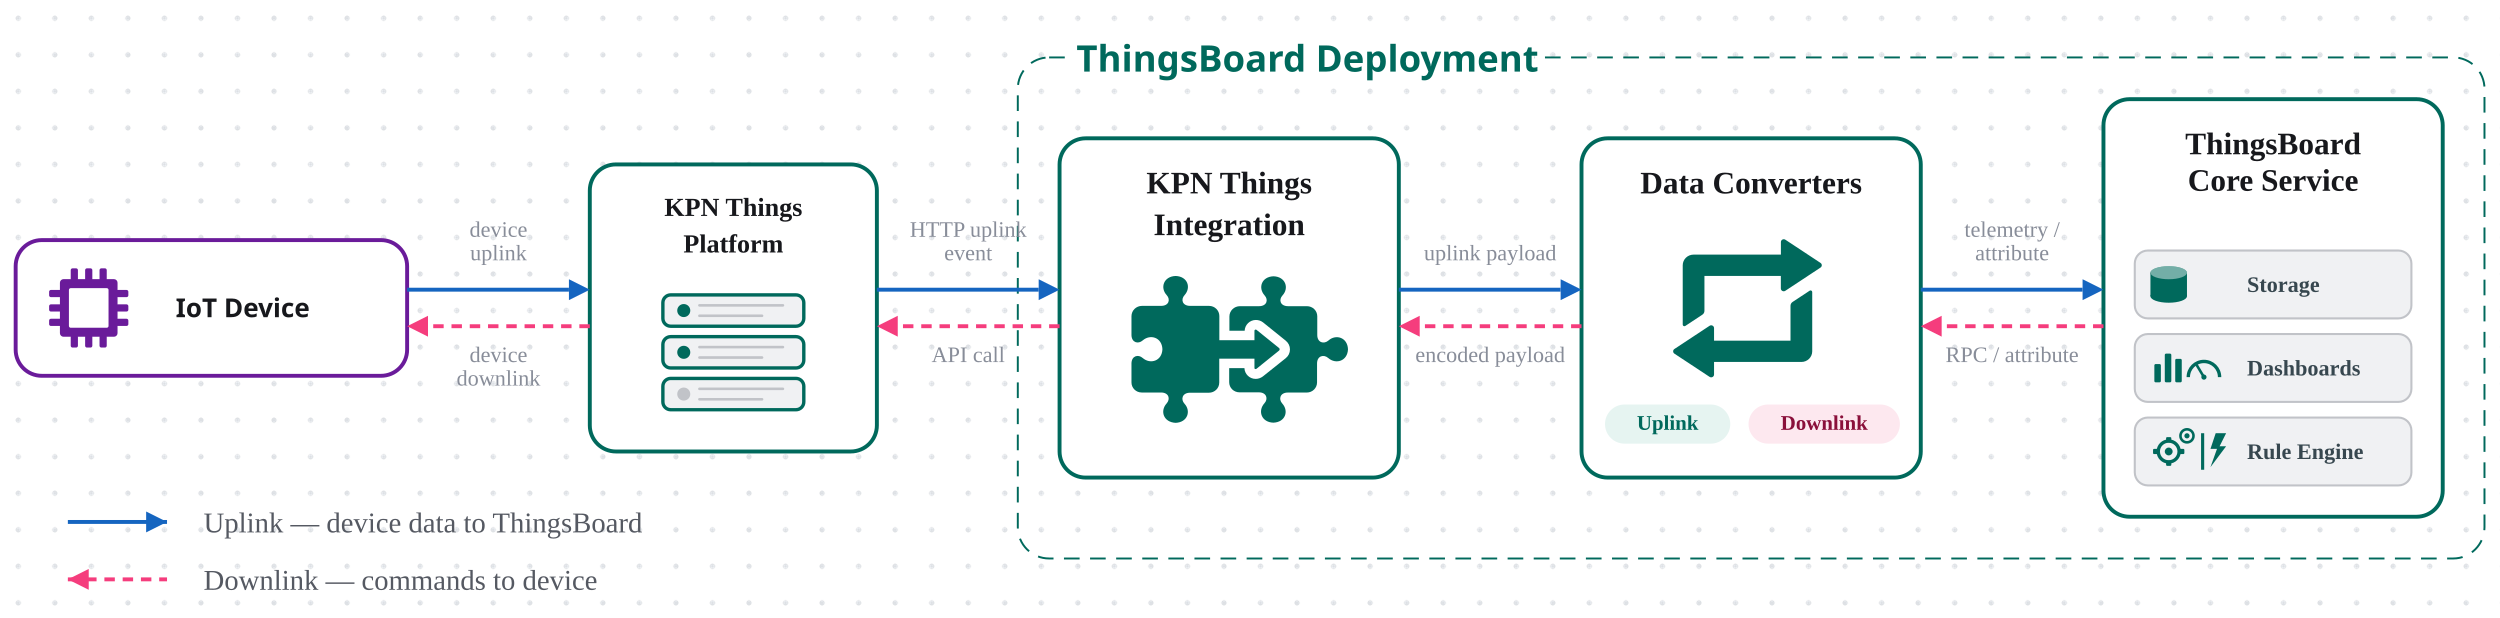
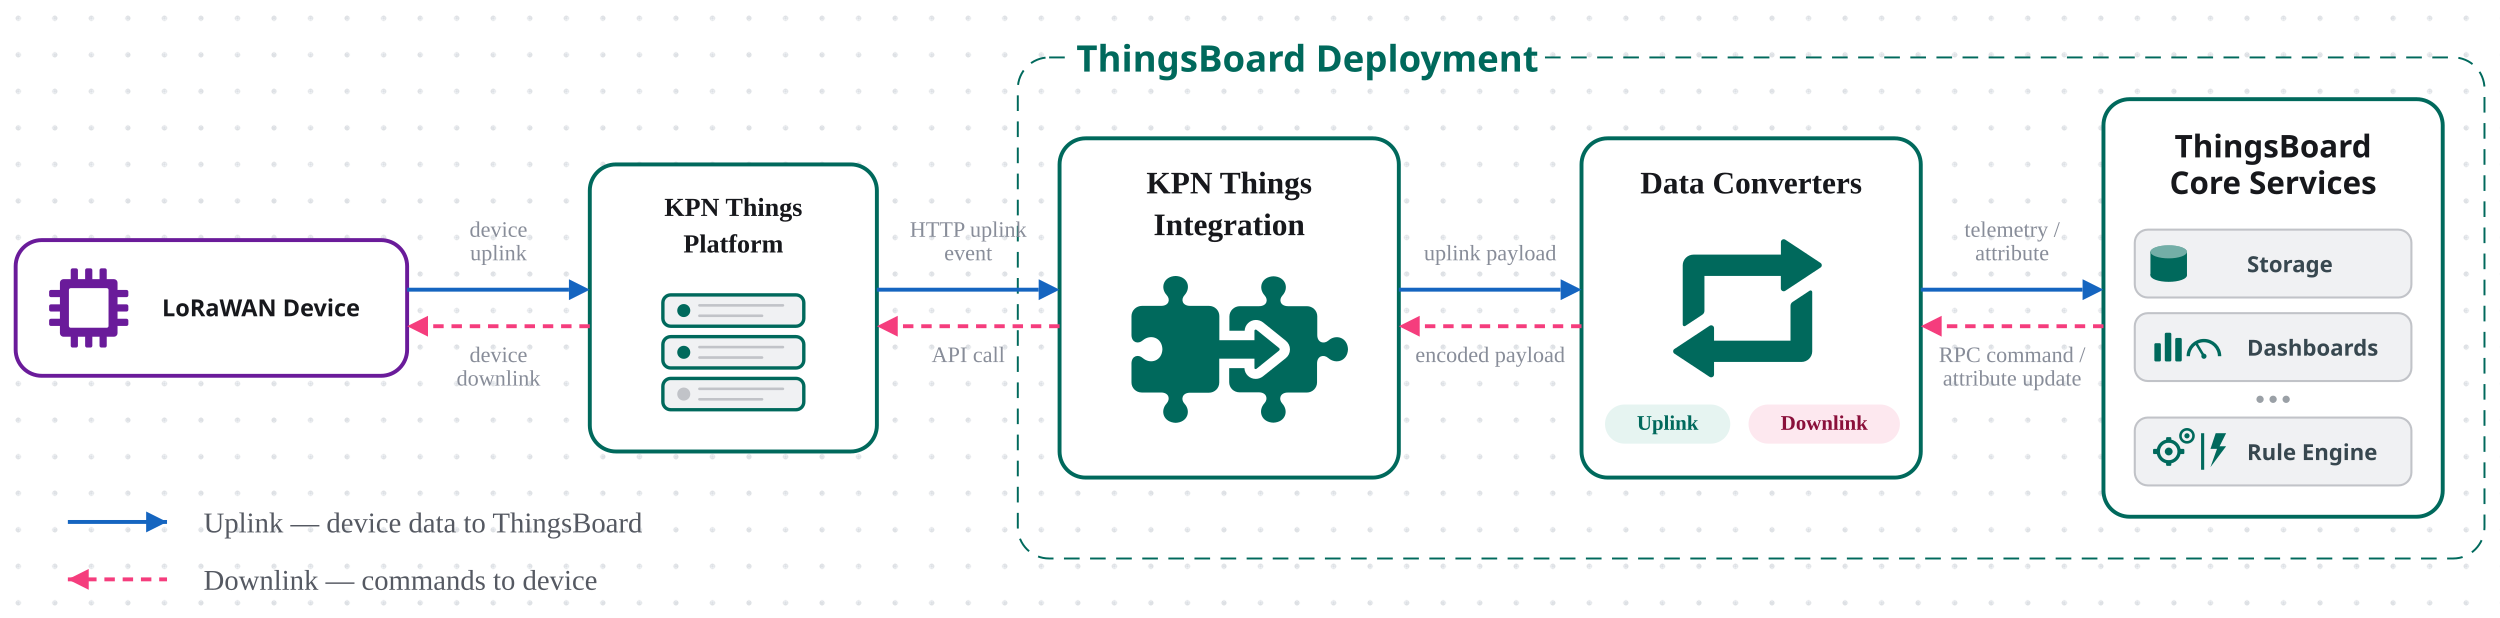
<svg xmlns="http://www.w3.org/2000/svg" viewBox="0 0 1400 346" width="1400">
  <defs>
    <pattern id="dots" x="0" y="0" width="14" height="14" patternUnits="userSpaceOnUse">
      <circle cx="7" cy="7" r="1" fill="#dde0e4" />
    </pattern>
    <clipPath id="clip0">
      <path fill="#fff" d="M0 0h1400v346H0z" />
    </clipPath>
    <marker id="arrow" viewBox="0 0 10 10" refX="8" refY="5" markerWidth="6" markerHeight="6" orient="auto-start-reverse">
      <path d="M2 1L8 5L2 9" fill="none" stroke="context-stroke" stroke-width="1.5" stroke-linecap="round" stroke-linejoin="round" />
    </marker>
  </defs>
  <g clip-path="url(#clip0)" transform="scale(1.461461)">
    <path fill="#fff" d="M0 0h958v237H0z" />
    <rect width="958" height="237" fill="url(#dots)" />
    <g transform="translate(0,33)">
      <rect x="390" y="-11" width="562" height="192" rx="12" fill="none" stroke="#00695c" stroke-width="0.75" stroke-dasharray="6,4" />
      <rect x="410" y="-18" width="178" height="14" fill="#fff" />
      <text x="501" y="-11" text-anchor="middle" font-family="system-ui,sans-serif" font-size="14" fill="#00695c" font-weight="600" dominant-baseline="central">ThingsBoard Deployment</text>
      <rect x="6" y="59" width="150" height="52" rx="10" fill="#fff" stroke="#6a1b9a" stroke-width="1.5" />
      <g transform="translate(13.3,64.3) scale(0.69)" fill="#6a1b9a">
        <rect x="14" y="14" width="32" height="32" rx="2" fill="#6a1b9a" />
        <rect x="19" y="19" width="22" height="22" rx="1" fill="#fff" />
        <rect x="20" y="8" width="4" height="7" rx="1" />
        <rect x="28" y="8" width="4" height="7" rx="1" />
        <rect x="36" y="8" width="4" height="7" rx="1" />
        <rect x="20" y="45" width="4" height="7" rx="1" />
        <rect x="28" y="45" width="4" height="7" rx="1" />
        <rect x="36" y="45" width="4" height="7" rx="1" />
        <rect x="8" y="20" width="7" height="4" rx="1" />
        <rect x="8" y="28" width="7" height="4" rx="1" />
        <rect x="8" y="36" width="7" height="4" rx="1" />
        <rect x="45" y="20" width="7" height="4" rx="1" />
        <rect x="45" y="28" width="7" height="4" rx="1" />
        <rect x="45" y="36" width="7" height="4" rx="1" />
      </g>
-       <text x="93" y="85" text-anchor="middle" font-family="system-ui,sans-serif" font-size="10" fill="#17181c" font-weight="600" dominant-baseline="middle">IoT Device</text>
+       <text x="100" y="85" text-anchor="middle" font-family="system-ui,sans-serif" font-size="9" fill="#17181c" font-weight="600" dominant-baseline="middle">LoRaWAN Device</text>
      <rect x="226" y="30" width="110" height="110" rx="10" fill="#fff" stroke="#00695c" stroke-width="1.5" />
      <text x="281" y="43" text-anchor="middle" font-size="10" fill="#17181c" font-weight="600" dominant-baseline="hanging">KPN Things</text>
      <text x="281" y="57" text-anchor="middle" font-size="10" fill="#17181c" font-weight="600" dominant-baseline="hanging">Platform</text>
      <g fill="none" stroke="#00695c" stroke-width="1.3" stroke-linecap="round">
        <rect x="254" y="80" width="54" height="12" rx="3" fill="#f0f1f3" stroke="#00695c" />
        <circle cx="262" cy="86" r="2.5" fill="#00695c" stroke="none" />
        <line x1="268" y1="84" x2="300" y2="84" stroke="#c1c3c8" stroke-width="1" />
        <line x1="268" y1="88" x2="292" y2="88" stroke="#c1c3c8" stroke-width="1" />
        <rect x="254" y="96" width="54" height="12" rx="3" fill="#f0f1f3" stroke="#00695c" />
        <circle cx="262" cy="102" r="2.5" fill="#00695c" stroke="none" />
        <line x1="268" y1="100" x2="300" y2="100" stroke="#c1c3c8" stroke-width="1" />
        <line x1="268" y1="104" x2="292" y2="104" stroke="#c1c3c8" stroke-width="1" />
        <rect x="254" y="112" width="54" height="12" rx="3" fill="#f0f1f3" stroke="#00695c" />
        <circle cx="262" cy="118" r="2.5" fill="#c1c3c8" stroke="none" />
        <line x1="268" y1="116" x2="300" y2="116" stroke="#c1c3c8" stroke-width="1" />
        <line x1="268" y1="120" x2="292" y2="120" stroke="#c1c3c8" stroke-width="1" />
      </g>
      <rect x="406" y="20" width="130" height="130" rx="10" fill="#fff" stroke="#00695c" stroke-width="1.5" />
      <text x="471" y="33" text-anchor="middle" font-size="12" fill="#17181c" font-weight="600" dominant-baseline="hanging">KPN Things</text>
      <text x="471" y="49" text-anchor="middle" font-size="12" fill="#17181c" font-weight="600" dominant-baseline="hanging">Integration</text>
      <g transform="matrix(-0.16987,0,0,-0.166552,516.5201,141.5578)" fill="#00695c">
        <path d="m 465.3,145.05 h -43.5 c -17.7,0 -21.8,-14.7 -12.6,-25.3 15.2,-17.2 7.1,-43 -20.2,-44.5 -27.3,1 -35.4,27.3 -20.2,44 9.1,10.1 5.1,25.3 -12.6,25.3 h -42.5 c -12.6,0 -23.3,10.1 -23.3,23.3 v 55.1 h -1 -78.4 v -21.8 c 0,-2 -2.5,-3 -4.6,-1.5 l -51.1,42 c -1.5,1.5 -1.5,4 0,5.6 l 51.1,42 c 2,1.5 4.6,0 4.6,-2 v -21.8 h 78.2 1 v 55.6 c 0,12.6 10.1,23.3 23.3,23.3 H 356 c 17.7,0 21.8,14.7 12.6,24.8 -15.2,17.2 -7.1,43 20.2,44 27.3,-1 35.4,-27.3 20.2,-44 -9.1,-10.1 -5.1,-24.8 12.6,-24.8 h 43 c 13.2,0 23.8,-10.6 23.8,-23.8 v -43.6 c -0.5,-17.2 -15.2,-21.2 -25.3,-12.1 -17.2,15.2 -43.5,7.1 -44.5,-20.2 1,-27.3 27.3,-35.4 44.5,-20.2 10.1,9.1 24.8,5.1 25.3,-12.1 v -44 c 0.1,-12.7 -10,-23.3 -23.1,-23.3 z" />
        <path d="m 244.7,145.45 h -43.5 c -17.7,0 -21.8,-15.2 -12.6,-25.3 15.2,-17.2 7.1,-43.5 -20.2,-44.5 -27.3,1 -35.4,26.8 -20.2,44 9.1,10.1 5.1,25.3 -12.6,25.3 H 93.1 c -13.2,0 -23.3,10.6 -23.3,23.3 v 43.5 c 0,17.7 -15.2,21.8 -25.3,12.6 -17.2,-15.2 -43.5,-7.1 -44.5,20.2 1,27.3 27.3,35.4 44,20.2 10.1,-9.1 25.3,-5.1 25.3,12.6 v 43 c 0,13.2 10.6,23.3 23.3,23.3 h 42.5 c 17.7,0 21.8,14.7 12.6,24.8 -15.2,16.7 -7.1,43 20.2,44 27.3,-1 35.4,-26.8 20.2,-44 -9.1,-10.1 -5.1,-24.8 12.6,-24.8 h 43 c 13.2,0 23.8,-10.6 23.8,-23.8 v -32.7 h -34.4 c -0.5,13.7 -11.7,24.8 -25.3,24.8 -6.1,0 -11.6,-2 -16.2,-5.6 l -51.1,-42 c -6.1,-5.1 -9.6,-12.1 -9.6,-20.2 0,-8.1 3.5,-15.2 9.6,-20.2 l 51.6,-42 c 4.6,-3.5 10.1,-5.6 16.2,-5.6 13.7,0 24.8,11.1 25.3,24.8 H 268 v -32.4 c 0,-13.2 -10.6,-23.3 -23.3,-23.3 z" />
      </g>
      <rect x="606" y="20" width="130" height="130" rx="10" fill="#fff" stroke="#00695c" stroke-width="1.5" />
      <text x="671" y="33" text-anchor="middle" font-size="12" fill="#17181c" font-weight="600" dominant-baseline="hanging">Data Converters</text>
      <g transform="matrix(0.217828,0,0,0.213574,616.2844,53.1842)" fill="#00695c">
        <path d="m 373.23,68.177 -61.8,-41.6 c -3.4,-2.3 -7.9,0.1 -7.9,4.2 v 22.5 h -153.6 c -10.6,0 -19.1,8.6 -19.1,19.1 v 106.5 c 0,2.3 2.6,3.7 4.5,2.4 l 30,-20.2 c 2.3,-1.5 3.7,-4.1 3.7,-6.9 v -62.7 h 134.4 v 22.5 c 0,4.1 4.5,6.5 7.9,4.2 l 61.8,-41.6 c 3.1,-2 3.1,-6.4 0.1,-8.4 z" />
        <path d="m 354.13,117.98 -30,20.2 c -2.3,1.5 -3.7,4.1 -3.7,6.9 v 62.6 h -134.5 v -22.5 c 0,-4.1 -4.5,-6.5 -7.9,-4.2 l -61.8,41.6 c -3,2 -3,6.4 0,8.4 l 61.8,41.6 c 3.4,2.3 7.9,-0.1 7.9,-4.2 v -22.5 h 153.5 c 10.6,0.1 19.2,-8.5 19.2,-19.1 v -106.4 c 0,-2.3 -2.6,-3.7 -4.5,-2.4 z" />
      </g>
      <rect x="615" y="122" width="48" height="15" rx="7.5" fill="#e6f4f1" />
      <text x="639" y="129" text-anchor="middle" font-size="8" fill="#00695c" font-weight="700" dominant-baseline="central">Uplink</text>
      <rect x="670" y="122" width="58" height="15" rx="7.5" fill="#fde8ef" />
      <text x="699" y="129" text-anchor="middle" font-size="8" fill="#8a0f3a" font-weight="700" dominant-baseline="central">Downlink</text>
      <rect x="806" y="5" width="130" height="160" rx="10" fill="#fff" stroke="#00695c" stroke-width="1.5" />
-       <text x="871" y="18" text-anchor="middle" font-size="12" fill="#17181c" font-weight="600" dominant-baseline="hanging">ThingsBoard</text>
-       <text x="871" y="32" text-anchor="middle" font-size="12" fill="#17181c" font-weight="600" dominant-baseline="hanging">Core Service</text>
+       <text x="871" y="18" text-anchor="middle" font-family="system-ui,sans-serif" font-size="12" fill="#17181c" font-weight="600" dominant-baseline="hanging">ThingsBoard</text>
+       <text x="871" y="32" text-anchor="middle" font-family="system-ui,sans-serif" font-size="12" fill="#17181c" font-weight="600" dominant-baseline="hanging">Core Services</text>
      <g transform="translate(117,5)">
-         <rect x="701" y="58" width="106" height="26" rx="5" fill="#f0f1f3" stroke="#c1c3c8" stroke-width=".8" />
-         <g fill="#00695c" transform="translate(45,1.5)">
+         <rect x="701" y="50" width="106" height="26" rx="5" fill="#f0f1f3" stroke="#c1c3c8" stroke-width=".8" />
+         <g fill="#00695c" transform="translate(45,-6.5)">
          <ellipse cx="669" cy="65" rx="7" ry="2.5" fill="#00695c" />
          <rect x="662" y="65" width="14" height="9" fill="#00695c" />
          <ellipse cx="669" cy="74" rx="7" ry="2.5" fill="#00695c" />
          <ellipse cx="669" cy="65" rx="7" ry="2.5" fill="#e6f4f1" opacity=".5" />
        </g>
-         <text x="744" y="71" text-anchor="start" font-size="8.5" fill="#37474f" font-weight="600" dominant-baseline="central">Storage</text>
-         <rect x="701" y="90" width="106" height="26" rx="5" fill="#f0f1f3" stroke="#c1c3c8" stroke-width=".8" />
-         <g fill="#00695c" transform="translate(47.5,2.5)">
+         <text x="744" y="63" text-anchor="start" font-family="system-ui,sans-serif" font-size="8.5" fill="#37474f" font-weight="600" dominant-baseline="central">Storage</text>
+         <rect x="701" y="82" width="106" height="26" rx="5" fill="#f0f1f3" stroke="#c1c3c8" stroke-width=".8" />
+         <g fill="#00695c" transform="translate(47.5,-5.5)">
          <rect x="661" y="99" width="2.5" height="7" rx=".5" />
          <rect x="665" y="95" width="2.5" height="11" rx=".5" />
          <rect x="669" y="97" width="2.5" height="9" rx=".5" />
          <path d="M674,104 a6,6 0 0,1 12,0" fill="none" stroke="#00695c" stroke-width="1.3" />
          <line x1="680" y1="104" x2="677" y2="99" stroke="#00695c" stroke-width="1" stroke-linecap="round" />
          <circle cx="680" cy="104" r="1" fill="#00695c" />
        </g>
-         <text x="744" y="103" text-anchor="start" font-size="8.5" fill="#37474f" font-weight="600" dominant-baseline="central">Dashboards</text>
+         <text x="744" y="95" text-anchor="start" font-family="system-ui,sans-serif" font-size="8.5" fill="#37474f" font-weight="600" dominant-baseline="central">Dashboards</text>
+         <circle cx="749" cy="115" r="1.4" fill="#9aa0a6" />
+         <circle cx="754" cy="115" r="1.4" fill="#9aa0a6" />
+         <circle cx="759" cy="115" r="1.4" fill="#9aa0a6" />
        <rect x="701" y="122" width="106" height="26" rx="5" fill="#f0f1f3" stroke="#c1c3c8" stroke-width=".8" />
        <g fill="#00695c" transform="translate(49,0)">
          <circle cx="665" cy="135" r="4" fill="none" stroke="#00695c" stroke-width="1.3" />
          <circle cx="665" cy="135" r="1.5" fill="#00695c" />
          <rect x="664" y="129.5" width="2" height="2" rx=".4" />
          <rect x="664" y="138.5" width="2" height="2" rx=".4" />
          <rect x="659" y="134" width="2" height="2" rx=".4" />
          <rect x="669" y="134" width="2" height="2" rx=".4" />
          <circle cx="672" cy="129" r="2.5" fill="none" stroke="#00695c" stroke-width="1" />
          <circle cx="672" cy="129" r="1" fill="#00695c" />
          <line x1="678" y1="128" x2="678" y2="142" stroke="#00695c" stroke-width="1.2" />
          <polygon points="683,128 681,134 683.5,134 681,141 687,133 684.5,133 687,128" fill="#00695c" />
        </g>
-         <text x="744" y="135" text-anchor="start" font-size="8.5" fill="#37474f" font-weight="600" dominant-baseline="central">Rule Engine</text>
+         <text x="744" y="135" text-anchor="start" font-family="system-ui,sans-serif" font-size="8.5" fill="#37474f" font-weight="600" dominant-baseline="central">Rule Engine</text>
      </g>
      <line x1="156" y1="78" x2="218" y2="78" stroke="#1565c0" stroke-width="1.5" />
      <polygon points="218,74 226,78 218,82" fill="#1565c0" />
      <line x1="336" y1="78" x2="398" y2="78" stroke="#1565c0" stroke-width="1.5" />
      <polygon points="398,74 406,78 398,82" fill="#1565c0" />
      <line x1="536" y1="78" x2="598" y2="78" stroke="#1565c0" stroke-width="1.5" />
      <polygon points="598,74 606,78 598,82" fill="#1565c0" />
      <line x1="736" y1="78" x2="798" y2="78" stroke="#1565c0" stroke-width="1.5" />
      <polygon points="798,74 806,78 798,82" fill="#1565c0" />
      <line x1="226" y1="92" x2="164" y2="92" stroke="#f53d7d" stroke-width="1.5" stroke-dasharray="4,3" />
      <polygon points="164,88 156,92 164,96" fill="#f53d7d" />
      <line x1="406" y1="92" x2="344" y2="92" stroke="#f53d7d" stroke-width="1.5" stroke-dasharray="4,3" />
      <polygon points="344,88 336,92 344,96" fill="#f53d7d" />
      <line x1="606" y1="92" x2="544" y2="92" stroke="#f53d7d" stroke-width="1.5" stroke-dasharray="4,3" />
      <polygon points="544,88 536,92 544,96" fill="#f53d7d" />
      <line x1="806" y1="92" x2="744" y2="92" stroke="#f53d7d" stroke-width="1.5" stroke-dasharray="4,3" />
      <polygon points="744,88 736,92 744,96" fill="#f53d7d" />
      <text x="191" y="52" text-anchor="middle" font-size="8.5" fill="#888d99" dominant-baseline="hanging">device</text>
      <text x="191" y="61" text-anchor="middle" font-size="8.5" fill="#888d99" dominant-baseline="hanging">uplink</text>
      <text x="371" y="52" text-anchor="middle" font-size="8.5" fill="#888d99" dominant-baseline="hanging">HTTP uplink</text>
      <text x="371" y="61" text-anchor="middle" font-size="8.5" fill="#888d99" dominant-baseline="hanging">event</text>
      <text x="571" y="61" text-anchor="middle" font-size="8.5" fill="#888d99" dominant-baseline="hanging">uplink payload</text>
      <text x="771" y="52" text-anchor="middle" font-size="8.5" fill="#888d99" dominant-baseline="hanging">telemetry /</text>
      <text x="771" y="61" text-anchor="middle" font-size="8.5" fill="#888d99" dominant-baseline="hanging">attribute</text>
      <text x="191" y="100" text-anchor="middle" font-size="8.5" fill="#888d99" dominant-baseline="hanging">device</text>
      <text x="191" y="109" text-anchor="middle" font-size="8.5" fill="#888d99" dominant-baseline="hanging">downlink</text>
      <text x="371" y="100" text-anchor="middle" font-size="8.5" fill="#888d99" dominant-baseline="hanging">API call</text>
      <text x="571" y="100" text-anchor="middle" font-size="8.5" fill="#888d99" dominant-baseline="hanging">encoded payload</text>
-       <text x="771" y="100" text-anchor="middle" font-size="8.5" fill="#888d99" dominant-baseline="hanging">RPC / attribute</text>
+       <text x="771" y="100" text-anchor="middle" font-size="8.5" fill="#888d99" dominant-baseline="hanging">RPC command /</text>
+       <text x="771" y="109" text-anchor="middle" font-size="8.5" fill="#888d99" dominant-baseline="hanging">attribute update</text>
    </g>
    <line x1="26" y1="200" x2="64" y2="200" stroke="#1565c0" stroke-width="1.5" />
    <polygon points="56,196 64,200 56,204" fill="#1565c0" />
    <text x="78" y="204" font-size="11" fill="#555962">Uplink — device data to ThingsBoard</text>
    <line x1="26" y1="222" x2="64" y2="222" stroke="#f53d7d" stroke-width="1.5" stroke-dasharray="4,3" />
    <polygon points="34,218 26,222 34,226" fill="#f53d7d" />
    <text x="78" y="226" font-size="11" fill="#555962">Downlink — commands to device</text>
  </g>
</svg>
